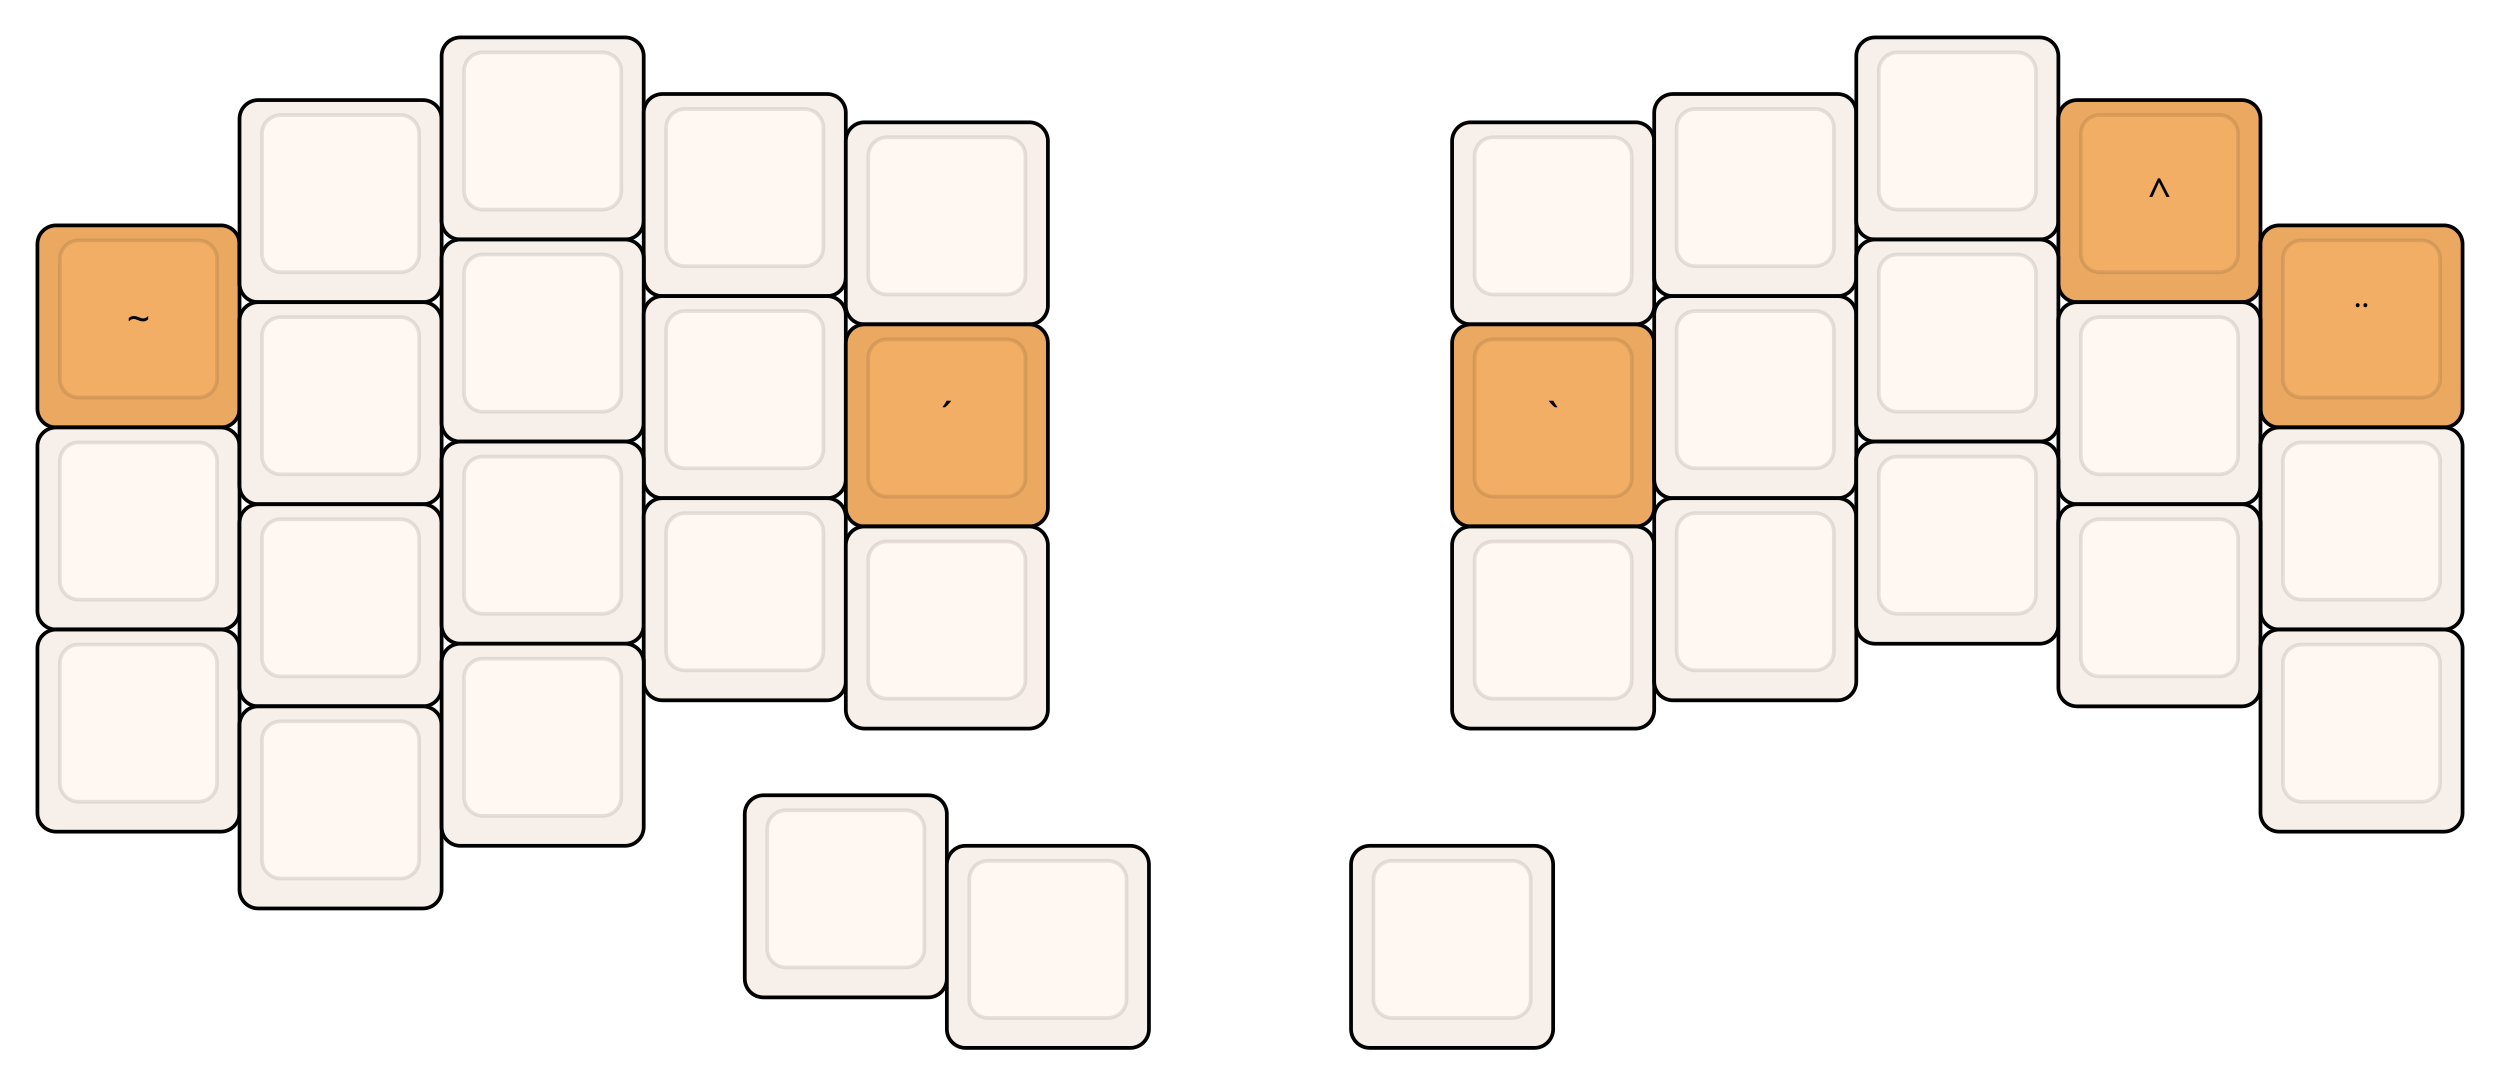
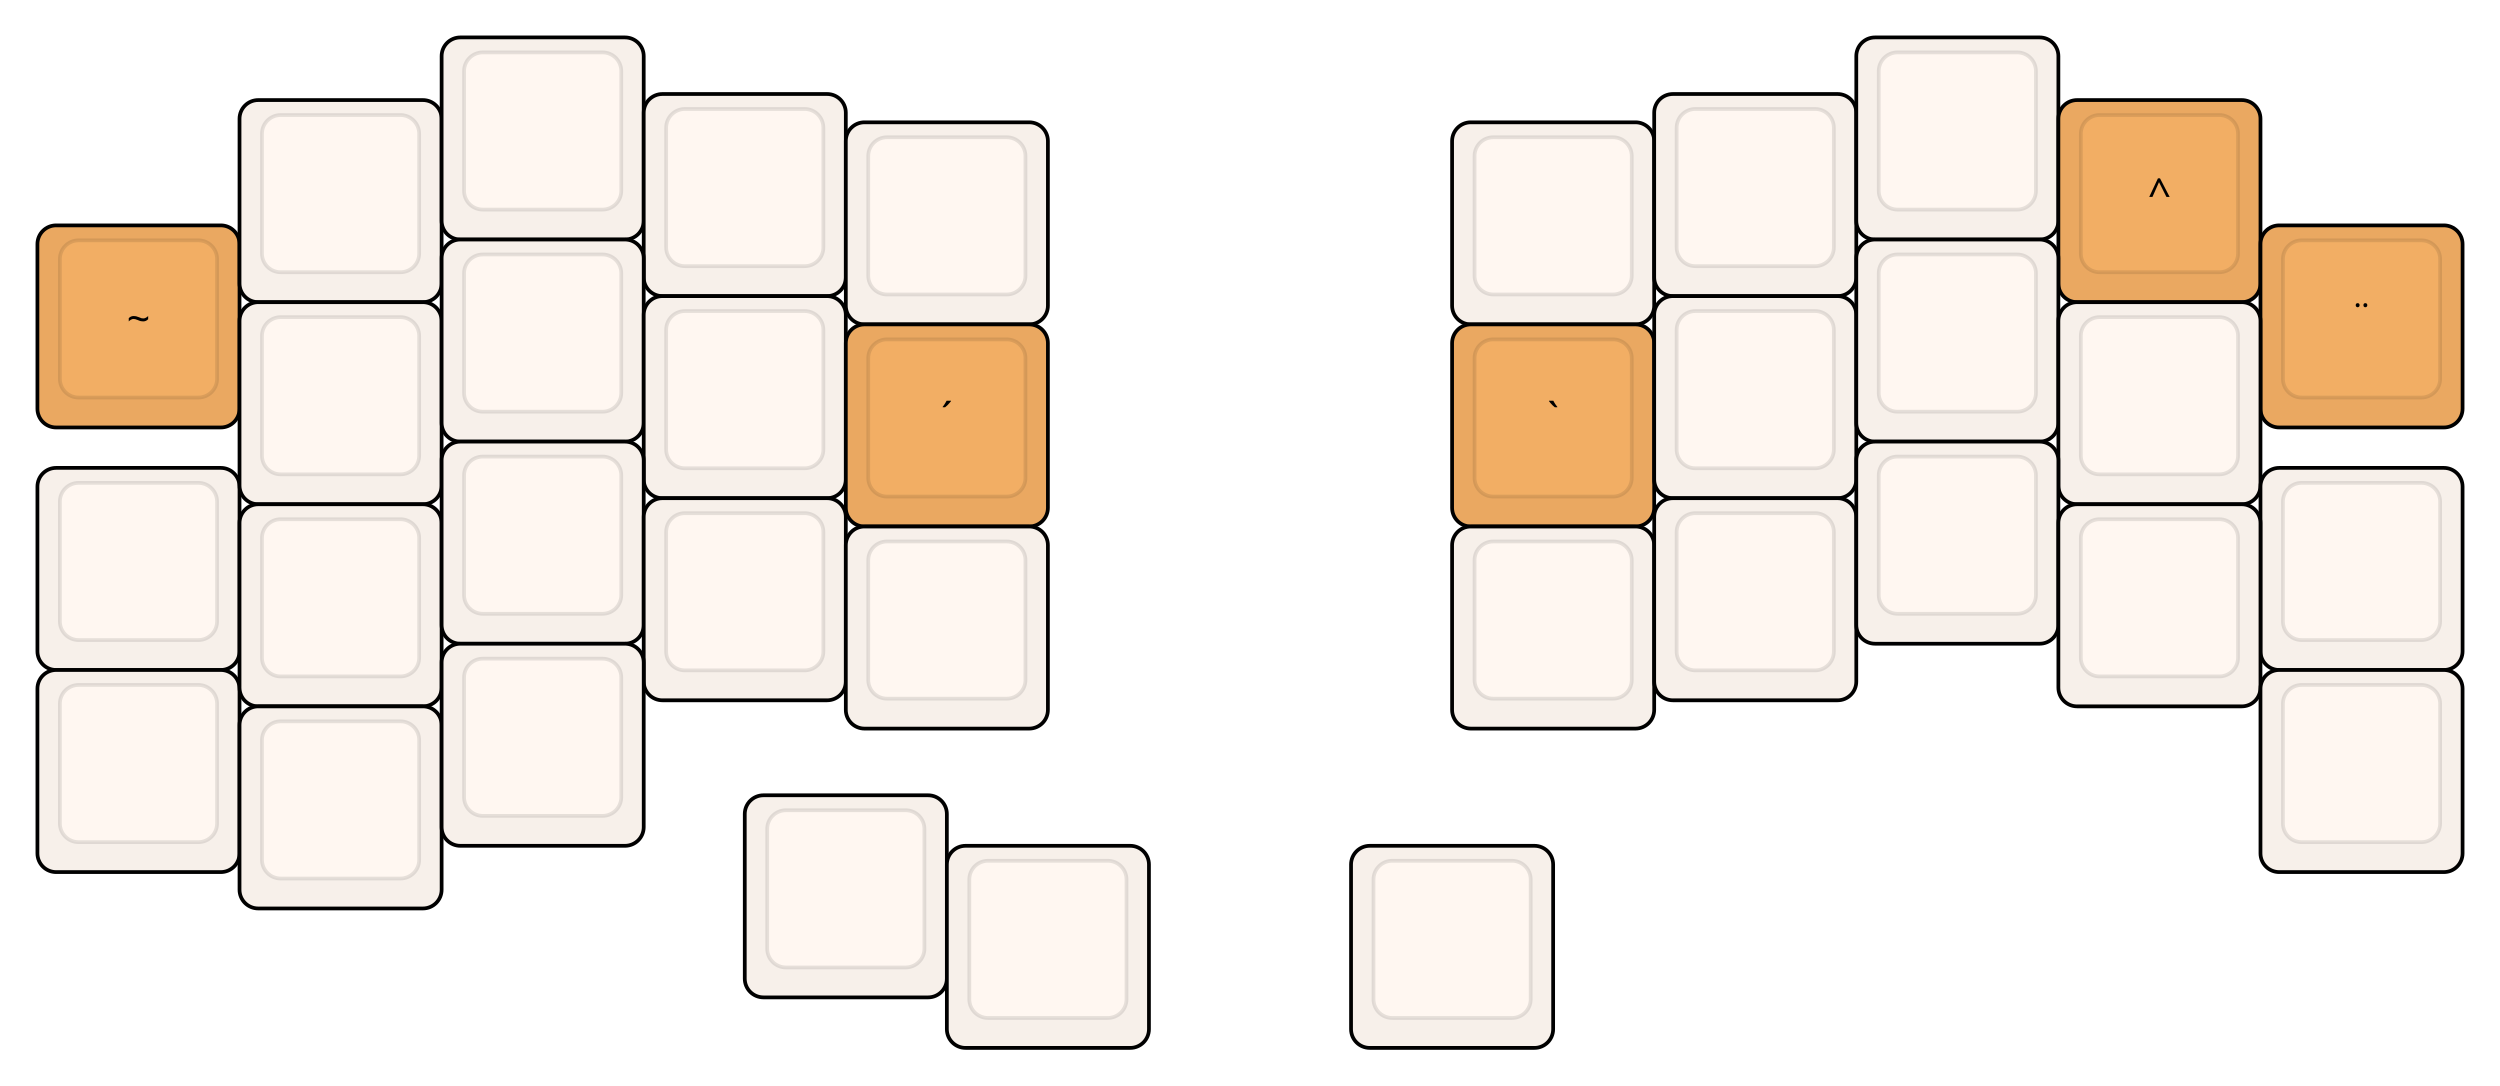
<svg xmlns="http://www.w3.org/2000/svg" width="668px" height="290x" viewBox="0 0 668 290">
  <style type="text/css">
    .keycap .border { stroke: black; stroke-width: 1; }
    .keycap .inner.border { stroke: rgba(0,0,0,.1); }
    .keycap { font-family: sans-serif; font-size: 11px}
    .keycap .sub { font-size: 9px}
  </style>
  <g class="keycap dead_key">
    <rect x="10" y="60.22" width="54" height="54" rx="5" fill="#eaa861" class="outer border" />
    <rect x="16" y="64.22" width="42" height="42" rx="5" fill="#f2ae64" class="inner border" />
    <text x="37" y="85.22" text-anchor="middle" dominant-baseline="middle" class="main">
      <tspan x="37" dy="0">~</tspan>
    </text>
  </g>
  <g class="keycap blank">
    <rect x="64" y="26.74" width="54" height="54" rx="5" fill="#f7f0ea" class="outer border" />
    <rect x="70" y="30.74" width="42" height="42" rx="5" fill="#fff7f1" class="inner border" />
  </g>
  <g class="keycap blank">
    <rect x="118" y="10" width="54" height="54" rx="5" fill="#f7f0ea" class="outer border" />
    <rect x="124" y="14" width="42" height="42" rx="5" fill="#fff7f1" class="inner border" />
  </g>
  <g class="keycap blank">
    <rect x="172" y="25.12" width="54" height="54" rx="5" fill="#f7f0ea" class="outer border" />
    <rect x="178" y="29.12" width="42" height="42" rx="5" fill="#fff7f1" class="inner border" />
  </g>
  <g class="keycap blank">
    <rect x="226" y="32.68" width="54" height="54" rx="5" fill="#f7f0ea" class="outer border" />
    <rect x="232" y="36.68" width="42" height="42" rx="5" fill="#fff7f1" class="inner border" />
  </g>
  <g class="keycap blank">
    <rect x="388" y="32.68" width="54" height="54" rx="5" fill="#f7f0ea" class="outer border" />
    <rect x="394" y="36.68" width="42" height="42" rx="5" fill="#fff7f1" class="inner border" />
  </g>
  <g class="keycap blank">
    <rect x="442" y="25.12" width="54" height="54" rx="5" fill="#f7f0ea" class="outer border" />
    <rect x="448" y="29.12" width="42" height="42" rx="5" fill="#fff7f1" class="inner border" />
  </g>
  <g class="keycap blank">
    <rect x="496" y="10" width="54" height="54" rx="5" fill="#f7f0ea" class="outer border" />
    <rect x="502" y="14" width="42" height="42" rx="5" fill="#fff7f1" class="inner border" />
  </g>
  <g class="keycap dead_key">
    <rect x="550" y="26.74" width="54" height="54" rx="5" fill="#eaa861" class="outer border" />
    <rect x="556" y="30.74" width="42" height="42" rx="5" fill="#f2ae64" class="inner border" />
    <text x="577" y="51.74" text-anchor="middle" dominant-baseline="middle" class="main">
      <tspan x="577" dy="0">^</tspan>
    </text>
  </g>
  <g class="keycap dead_key">
    <rect x="604" y="60.22" width="54" height="54" rx="5" fill="#eaa861" class="outer border" />
    <rect x="610" y="64.22" width="42" height="42" rx="5" fill="#f2ae64" class="inner border" />
    <text x="631" y="85.22" text-anchor="middle" dominant-baseline="middle" class="main">
      <tspan x="631" dy="0">¨</tspan>
    </text>
  </g>
  <g class="keycap blank">
-     <rect x="10" y="114.22" width="54" height="54" rx="5" fill="#f7f0ea" class="outer border" />
-     <rect x="16" y="118.22" width="42" height="42" rx="5" fill="#fff7f1" class="inner border" />
+     <rect x="10" y="125.02" width="54" height="54" rx="5" fill="#f7f0ea" class="outer border" />
+     <rect x="16" y="129.02" width="42" height="42" rx="5" fill="#fff7f1" class="inner border" />
  </g>
  <g class="keycap blank">
    <rect x="64" y="80.74" width="54" height="54" rx="5" fill="#f7f0ea" class="outer border" />
    <rect x="70" y="84.74" width="42" height="42" rx="5" fill="#fff7f1" class="inner border" />
  </g>
  <g class="keycap blank">
    <rect x="118" y="64" width="54" height="54" rx="5" fill="#f7f0ea" class="outer border" />
    <rect x="124" y="68" width="42" height="42" rx="5" fill="#fff7f1" class="inner border" />
  </g>
  <g class="keycap blank">
    <rect x="172" y="79.12" width="54" height="54" rx="5" fill="#f7f0ea" class="outer border" />
    <rect x="178" y="83.12" width="42" height="42" rx="5" fill="#fff7f1" class="inner border" />
  </g>
  <g class="keycap dead_key">
    <rect x="226" y="86.68" width="54" height="54" rx="5" fill="#eaa861" class="outer border" />
    <rect x="232" y="90.68" width="42" height="42" rx="5" fill="#f2ae64" class="inner border" />
    <text x="253" y="111.68" text-anchor="middle" dominant-baseline="middle" class="main">
      <tspan x="253" dy="0">´</tspan>
    </text>
  </g>
  <g class="keycap dead_key">
    <rect x="388" y="86.68" width="54" height="54" rx="5" fill="#eaa861" class="outer border" />
    <rect x="394" y="90.68" width="42" height="42" rx="5" fill="#f2ae64" class="inner border" />
    <text x="415" y="111.68" text-anchor="middle" dominant-baseline="middle" class="main">
      <tspan x="415" dy="0">`</tspan>
    </text>
  </g>
  <g class="keycap blank">
    <rect x="442" y="79.12" width="54" height="54" rx="5" fill="#f7f0ea" class="outer border" />
    <rect x="448" y="83.12" width="42" height="42" rx="5" fill="#fff7f1" class="inner border" />
  </g>
  <g class="keycap blank">
    <rect x="496" y="64" width="54" height="54" rx="5" fill="#f7f0ea" class="outer border" />
    <rect x="502" y="68" width="42" height="42" rx="5" fill="#fff7f1" class="inner border" />
  </g>
  <g class="keycap blank">
    <rect x="550" y="80.74" width="54" height="54" rx="5" fill="#f7f0ea" class="outer border" />
    <rect x="556" y="84.74" width="42" height="42" rx="5" fill="#fff7f1" class="inner border" />
  </g>
  <g class="keycap blank">
-     <rect x="604" y="114.22" width="54" height="54" rx="5" fill="#f7f0ea" class="outer border" />
-     <rect x="610" y="118.22" width="42" height="42" rx="5" fill="#fff7f1" class="inner border" />
+     <rect x="604" y="125.02" width="54" height="54" rx="5" fill="#f7f0ea" class="outer border" />
+     <rect x="610" y="129.02" width="42" height="42" rx="5" fill="#fff7f1" class="inner border" />
  </g>
  <g class="keycap blank">
-     <rect x="10" y="168.22" width="54" height="54" rx="5" fill="#f7f0ea" class="outer border" />
-     <rect x="16" y="172.22" width="42" height="42" rx="5" fill="#fff7f1" class="inner border" />
+     <rect x="10" y="179.02" width="54" height="54" rx="5" fill="#f7f0ea" class="outer border" />
+     <rect x="16" y="183.02" width="42" height="42" rx="5" fill="#fff7f1" class="inner border" />
  </g>
  <g class="keycap blank">
    <rect x="64" y="134.74" width="54" height="54" rx="5" fill="#f7f0ea" class="outer border" />
    <rect x="70" y="138.74" width="42" height="42" rx="5" fill="#fff7f1" class="inner border" />
  </g>
  <g class="keycap blank">
    <rect x="118" y="118" width="54" height="54" rx="5" fill="#f7f0ea" class="outer border" />
    <rect x="124" y="122" width="42" height="42" rx="5" fill="#fff7f1" class="inner border" />
  </g>
  <g class="keycap blank">
    <rect x="172" y="133.12" width="54" height="54" rx="5" fill="#f7f0ea" class="outer border" />
    <rect x="178" y="137.12" width="42" height="42" rx="5" fill="#fff7f1" class="inner border" />
  </g>
  <g class="keycap blank">
    <rect x="226" y="140.68" width="54" height="54" rx="5" fill="#f7f0ea" class="outer border" />
    <rect x="232" y="144.68" width="42" height="42" rx="5" fill="#fff7f1" class="inner border" />
  </g>
  <g class="keycap blank">
    <rect x="388" y="140.68" width="54" height="54" rx="5" fill="#f7f0ea" class="outer border" />
    <rect x="394" y="144.68" width="42" height="42" rx="5" fill="#fff7f1" class="inner border" />
  </g>
  <g class="keycap blank">
    <rect x="442" y="133.12" width="54" height="54" rx="5" fill="#f7f0ea" class="outer border" />
    <rect x="448" y="137.12" width="42" height="42" rx="5" fill="#fff7f1" class="inner border" />
  </g>
  <g class="keycap blank">
    <rect x="496" y="118" width="54" height="54" rx="5" fill="#f7f0ea" class="outer border" />
    <rect x="502" y="122" width="42" height="42" rx="5" fill="#fff7f1" class="inner border" />
  </g>
  <g class="keycap blank">
    <rect x="550" y="134.74" width="54" height="54" rx="5" fill="#f7f0ea" class="outer border" />
    <rect x="556" y="138.74" width="42" height="42" rx="5" fill="#fff7f1" class="inner border" />
  </g>
  <g class="keycap blank">
-     <rect x="604" y="168.22" width="54" height="54" rx="5" fill="#f7f0ea" class="outer border" />
-     <rect x="610" y="172.22" width="42" height="42" rx="5" fill="#fff7f1" class="inner border" />
+     <rect x="604" y="179.02" width="54" height="54" rx="5" fill="#f7f0ea" class="outer border" />
+     <rect x="610" y="183.02" width="42" height="42" rx="5" fill="#fff7f1" class="inner border" />
  </g>
  <g class="keycap blank">
    <rect x="64" y="188.74" width="54" height="54" rx="5" fill="#f7f0ea" class="outer border" />
    <rect x="70" y="192.74" width="42" height="42" rx="5" fill="#fff7f1" class="inner border" />
  </g>
  <g class="keycap blank">
    <rect x="118" y="172" width="54" height="54" rx="5" fill="#f7f0ea" class="outer border" />
    <rect x="124" y="176" width="42" height="42" rx="5" fill="#fff7f1" class="inner border" />
  </g>
  <g class="keycap blank">
    <rect x="199" y="212.5" width="54" height="54" rx="5" fill="#f7f0ea" class="outer border" />
    <rect x="205" y="216.5" width="42" height="42" rx="5" fill="#fff7f1" class="inner border" />
  </g>
  <g class="keycap blank">
    <rect x="253" y="226" width="54" height="54" rx="5" fill="#f7f0ea" class="outer border" />
    <rect x="259" y="230" width="42" height="42" rx="5" fill="#fff7f1" class="inner border" />
  </g>
  <g class="keycap blank">
    <rect x="361" y="226" width="54" height="54" rx="5" fill="#f7f0ea" class="outer border" />
    <rect x="367" y="230" width="42" height="42" rx="5" fill="#fff7f1" class="inner border" />
  </g>
</svg>
